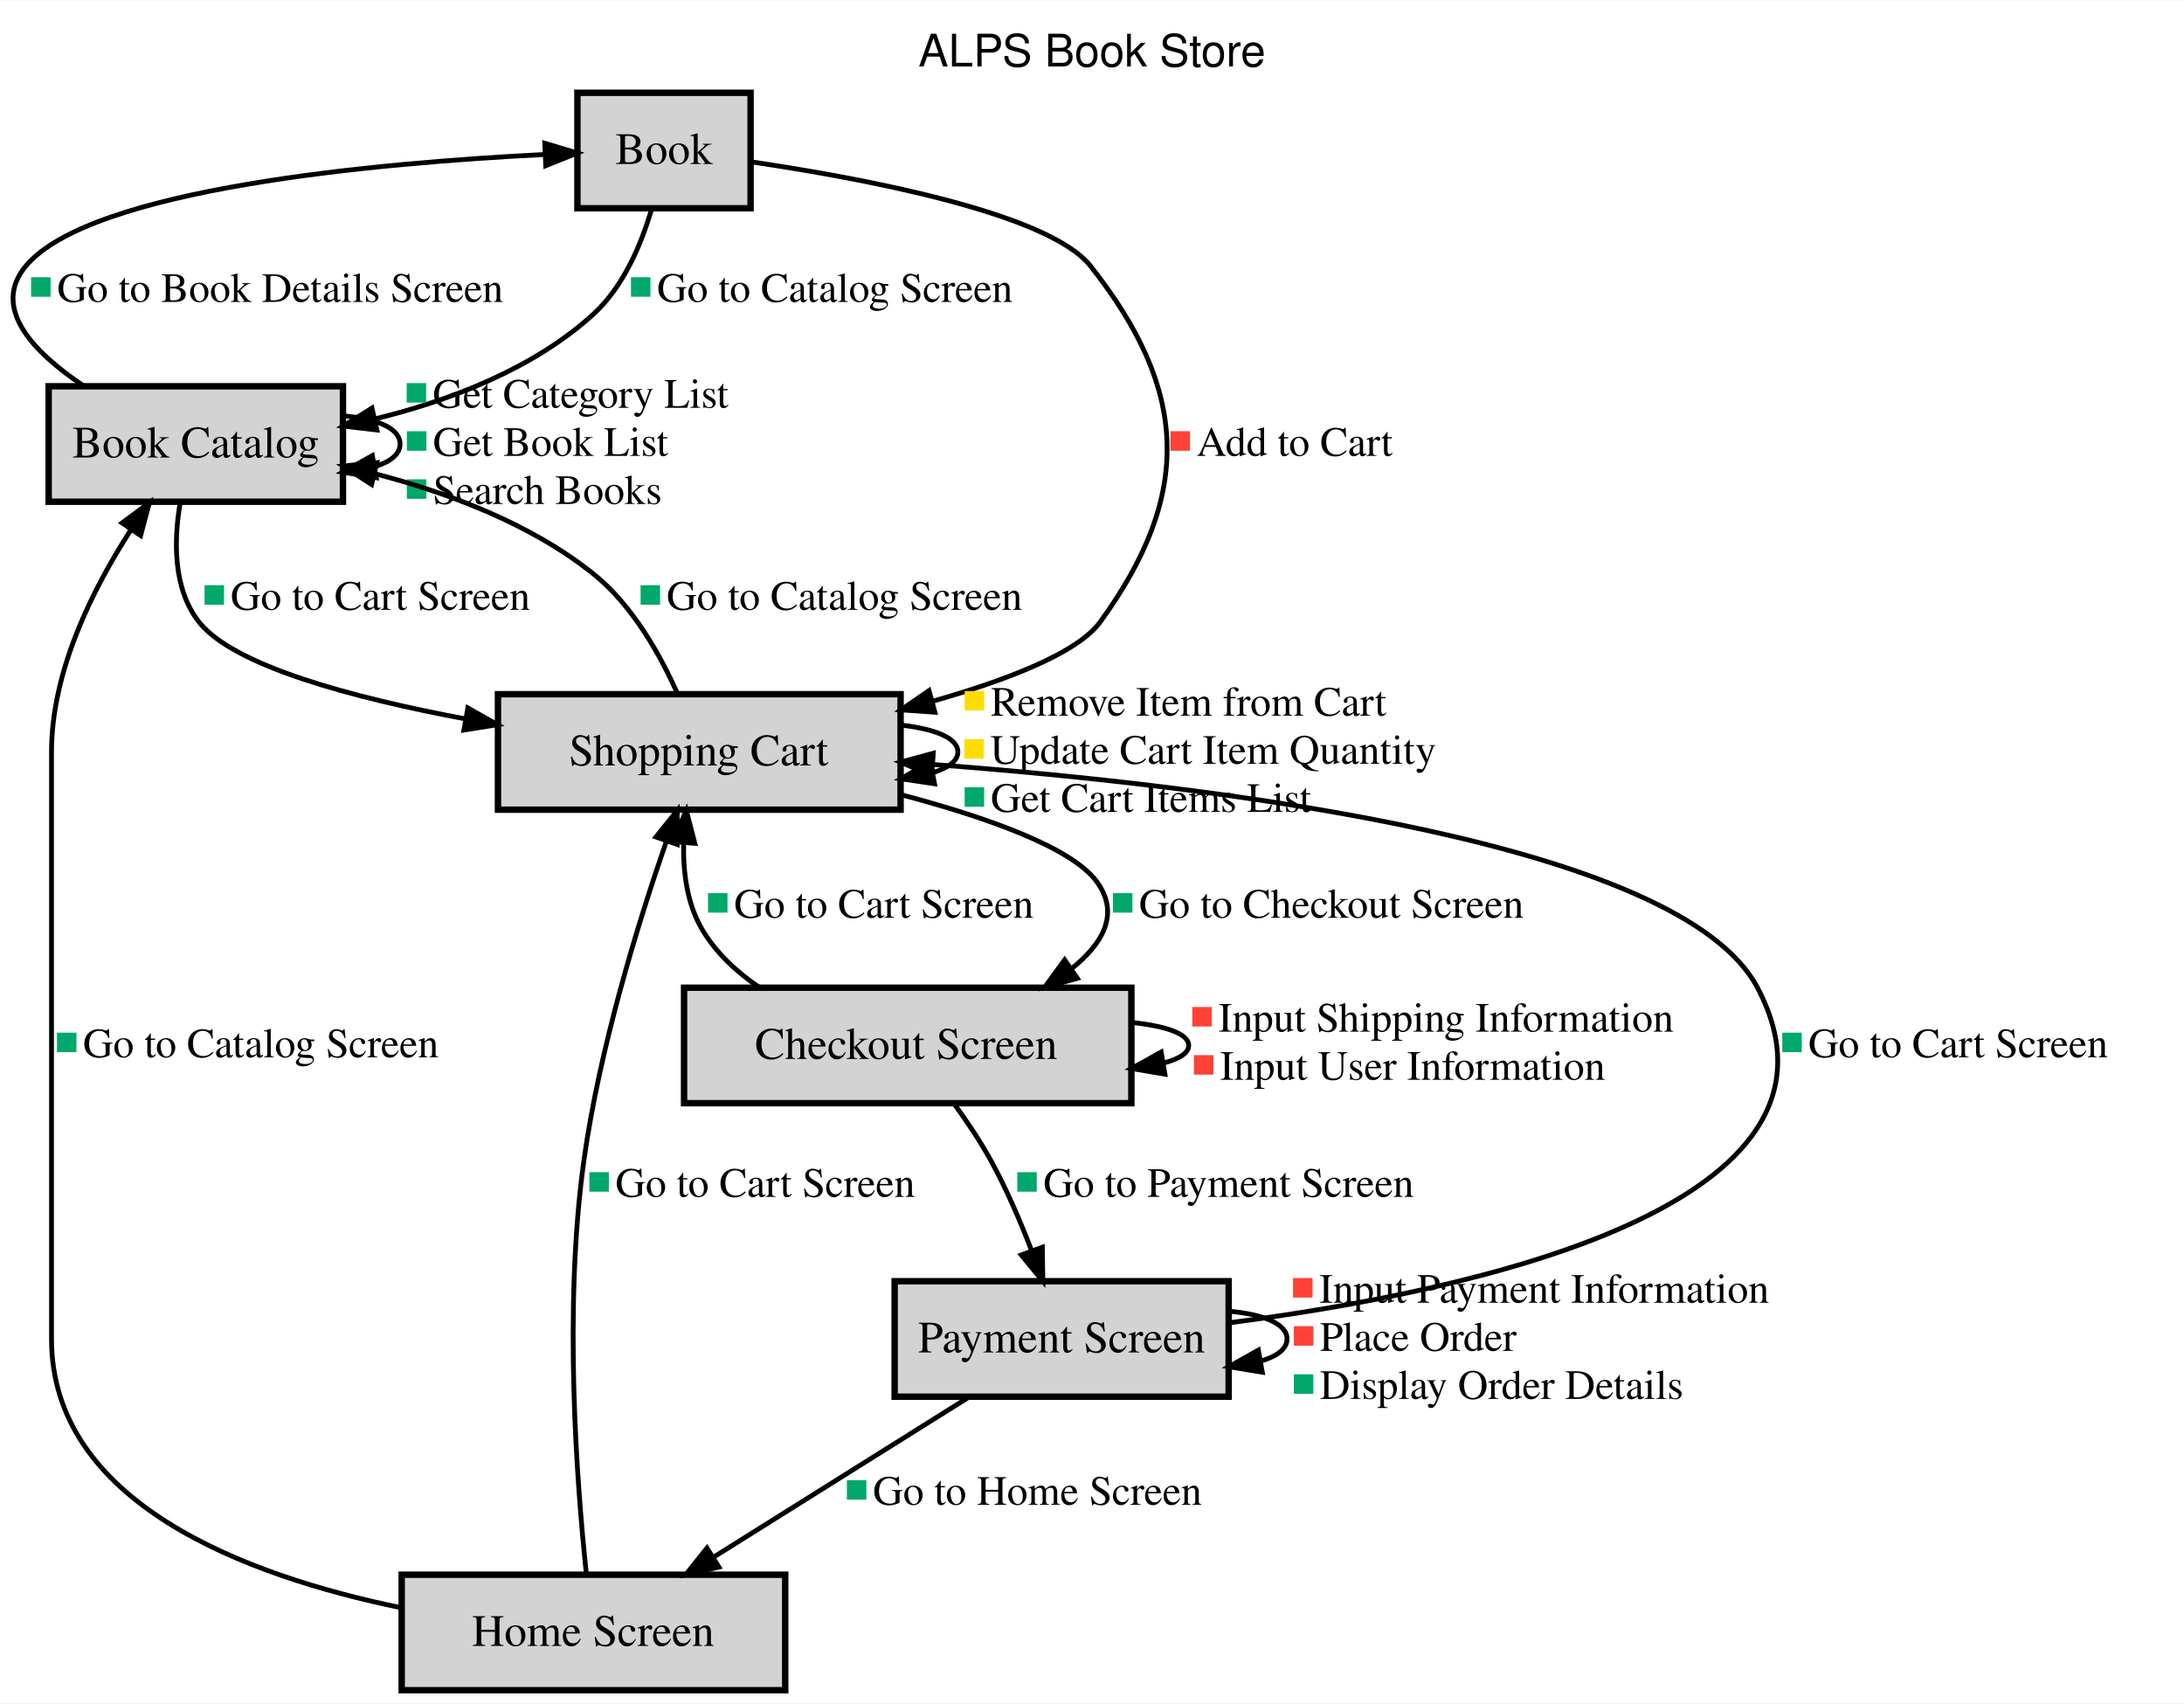
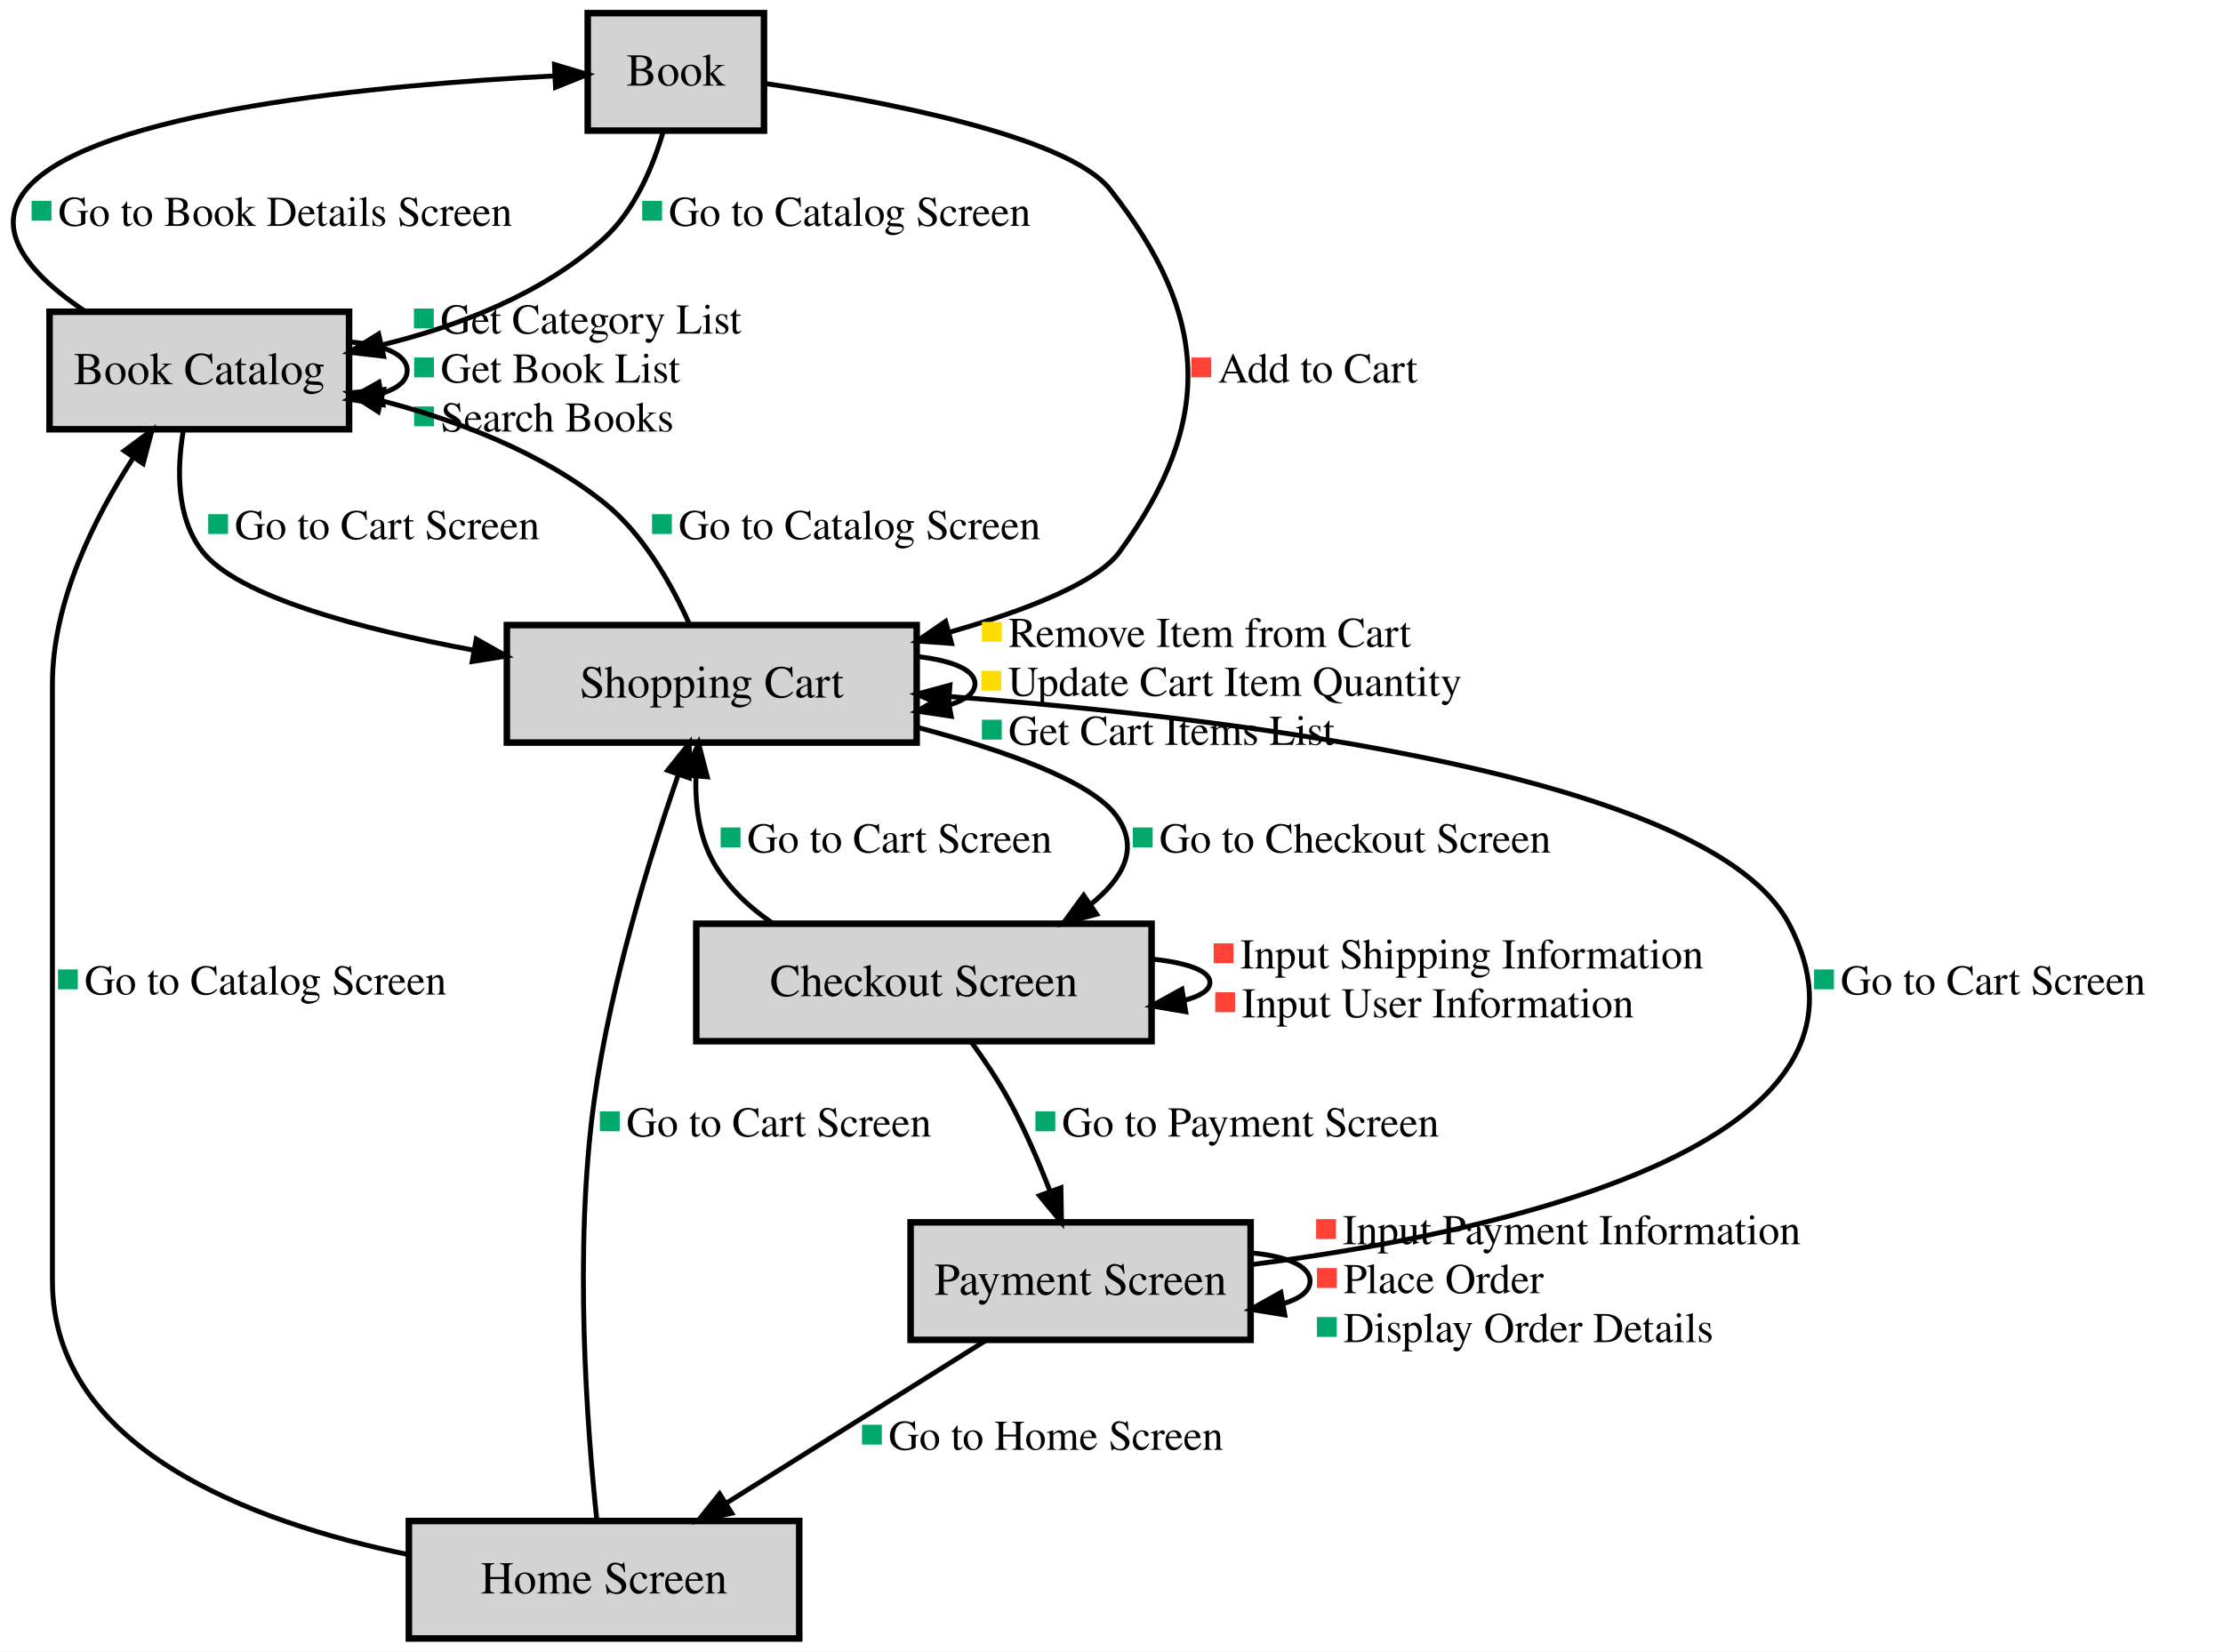
- <svg xmlns="http://www.w3.org/2000/svg" xmlns:xlink="http://www.w3.org/1999/xlink" width="681pt" height="531pt" viewBox="0.00 0.00 681.06 530.80">
-   <g id="graph0" class="graph" transform="scale(1 1) rotate(0) translate(4 526.8)">
-     <g id="a_graph0">
-       <a xlink:href="index.html" xlink:title="ALPS Book Store" target="_parent">
-         <polygon fill="#ffffff" stroke="transparent" points="-4,4 -4,-526.8 677.063,-526.8 677.063,4 -4,4" />
-         <text text-anchor="middle" x="336.531" y="-506.2" font-family="Helvetica,sans-Serif" font-size="14.00" fill="#000000">ALPS Book Store</text>
-       </a>
-     </g>
+ <svg xmlns="http://www.w3.org/2000/svg" xmlns:xlink="http://www.w3.org/1999/xlink" width="681pt" height="506pt" viewBox="0.00 0.00 681.06 506.00">
+   <g id="graph0" class="graph" transform="scale(1 1) rotate(0) translate(4 502)">
+     <polygon fill="#ffffff" stroke="transparent" points="-4,4 -4,-502 677.063,-502 677.063,4 -4,4" />
    <g id="node1" class="node">
      <g id="a_node1">
        <a xlink:href="#Book" xlink:title="Book" target="_parent">
          <polygon fill="#d3d3d3" stroke="#000000" stroke-width="2" points="230.063,-498 176.063,-498 176.063,-462 230.063,-462 230.063,-498" />
          <text text-anchor="middle" x="203.063" y="-475.8" font-family="Times,serif" font-size="14.00" fill="#000000">Book</text>
        </a>
      </g>
    </g>
    <g id="node2" class="node">
      <g id="a_node2">
        <a xlink:href="#Catalog" xlink:title="Book Catalog" target="_parent">
          <polygon fill="#d3d3d3" stroke="#000000" stroke-width="2" points="102.947,-406.5 11.178,-406.5 11.178,-370.5 102.947,-370.5 102.947,-406.5" />
          <text text-anchor="middle" x="57.063" y="-384.3" font-family="Times,serif" font-size="14.00" fill="#000000">Book Catalog</text>
        </a>
      </g>
    </g>
    <g id="edge1" class="edge goToCatalog">
      <g id="a_edge1">
        <a xlink:href="#goToCatalog" xlink:title="&lt;TABLE&gt;" target="_parent">
          <path fill="none" stroke="#000000" stroke-width="1.5" d="M199.196,-461.733C196.021,-450.87 190.466,-437.579 181.063,-429 162.325,-411.904 136.249,-402.015 112.841,-396.299" />
          <polygon fill="#000000" stroke="#000000" stroke-width="1.5" points="113.525,-392.866 103.002,-394.096 111.996,-399.697 113.525,-392.866" />
        </a>
      </g>
      <g id="a_edge1-label">
        <a xlink:href="#goToCatalog" xlink:title="&lt;TABLE&gt;" target="_parent">
          <g id="a_edge1_0">
            <a xlink:href="#goToCatalog" xlink:title="Go to Catalog Screen (safe)" target="_parent">
              <text text-anchor="start" x="191.132" y="-432.8" font-family="Times,serif" font-size="13.00" fill="#00a86b">■</text>
              <text text-anchor="start" x="200.882" y="-432.8" font-family="Times,serif" font-size="13.00" fill="#000000"> Go to Catalog Screen</text>
            </a>
          </g>
        </a>
      </g>
    </g>
    <g id="node4" class="node">
      <g id="a_node4">
        <a xlink:href="#ShoppingCart" xlink:title="Shopping Cart" target="_parent">
          <polygon fill="#d3d3d3" stroke="#000000" stroke-width="2" points="276.839,-310.5 151.287,-310.5 151.287,-274.5 276.839,-274.5 276.839,-310.5" />
-           <text text-anchor="start" x="173.425" y="-288.3" font-family="Times,serif" font-size="14.00" fill="#000000">Shopping Cart</text>
+           <text text-anchor="middle" x="214.063" y="-288.3" font-family="Times,serif" font-size="14.00" fill="#000000">Shopping Cart</text>
        </a>
      </g>
    </g>
    <g id="edge2" class="edge doAddToCart">
      <g id="a_edge2">
        <a xlink:href="#doAddToCart" xlink:title="&lt;TABLE&gt;" target="_parent">
          <path fill="none" stroke="#000000" stroke-width="1.5" d="M230.086,-476.489C265.041,-471.337 323.01,-460.515 336.063,-444 366.664,-405.282 368.087,-372.914 339.063,-333 332.106,-323.433 310.27,-314.97 286.753,-308.288" />
          <polygon fill="#000000" stroke="#000000" stroke-width="1.5" points="287.539,-304.875 276.971,-305.629 285.703,-311.629 287.539,-304.875" />
        </a>
      </g>
      <g id="a_edge2-label">
        <a xlink:href="#doAddToCart" xlink:title="&lt;TABLE&gt;" target="_parent">
          <g id="a_edge2_1">
            <a xlink:href="#doAddToCart" xlink:title="Add to Cart (unsafe)" target="_parent">
              <text text-anchor="start" x="359.382" y="-384.8" font-family="Times,serif" font-size="13.00" fill="#ff4136">■</text>
              <text text-anchor="start" x="369.132" y="-384.8" font-family="Times,serif" font-size="13.00" fill="#000000"> Add to Cart</text>
            </a>
          </g>
        </a>
      </g>
    </g>
    <g id="edge3" class="edge goToBookDetails">
      <g id="a_edge3">
        <a xlink:href="#goToBookDetails" xlink:title="&lt;TABLE&gt;" target="_parent">
          <path fill="none" stroke="#000000" stroke-width="1.5" d="M21.989,-406.683C6.174,-417.254 -6.785,-431.014 4.063,-444 24.278,-468.2 114.098,-476.164 165.892,-478.761" />
          <polygon fill="#000000" stroke="#000000" stroke-width="1.5" points="165.871,-482.264 176.02,-479.225 166.191,-475.271 165.871,-482.264" />
        </a>
      </g>
      <g id="a_edge3-label">
        <a xlink:href="#goToBookDetails" xlink:title="&lt;TABLE&gt;" target="_parent">
          <g id="a_edge3_2">
            <a xlink:href="#goToBookDetails" xlink:title="Go to Book Details Screen (safe)" target="_parent">
              <text text-anchor="start" x="4.067" y="-432.8" font-family="Times,serif" font-size="13.00" fill="#00a86b">■</text>
              <text text-anchor="start" x="13.817" y="-432.8" font-family="Times,serif" font-size="13.00" fill="#000000"> Go to Book Details Screen</text>
            </a>
          </g>
        </a>
      </g>
    </g>
    <g id="edge4" class="edge goGetCategories">
      <g id="a_edge4">
        <a xlink:href="#goGetCategories" xlink:title="&lt;TABLE&gt;" target="_parent">
          <path fill="none" stroke="#000000" stroke-width="1.5" d="M102.865,-397.28C113.197,-396.489 120.754,-393.562 120.754,-388.5 120.754,-385.336 117.802,-383.006 113.066,-381.511" />
          <polygon fill="#000000" stroke="#000000" stroke-width="1.5" points="113.32,-378.002 102.865,-379.72 112.109,-384.896 113.32,-378.002" />
        </a>
      </g>
      <g id="a_edge4-label">
        <a xlink:href="#goGetCategories" xlink:title="&lt;TABLE&gt;" target="_parent">
          <g id="a_edge4_3">
            <a xlink:href="#goGetCategories" xlink:title="Get Category List (safe)" target="_parent">
              <text text-anchor="start" x="121.192" y="-399.8" font-family="Times,serif" font-size="13.00" fill="#00a86b">■</text>
              <text text-anchor="start" x="130.942" y="-399.8" font-family="Times,serif" font-size="13.00" fill="#000000"> Get Category List</text>
            </a>
          </g>
          <g id="a_edge4_4">
            <a xlink:href="#goListBooks" xlink:title="Get Book List (safe)" target="_parent">
              <text text-anchor="start" x="121.254" y="-384.8" font-family="Times,serif" font-size="13.00" fill="#00a86b">■</text>
              <text text-anchor="start" x="131.004" y="-384.8" font-family="Times,serif" font-size="13.00" fill="#000000"> Get Book List</text>
            </a>
          </g>
          <g id="a_edge4_5">
            <a xlink:href="#goSearchBooks" xlink:title="Search Books (safe)" target="_parent">
              <text text-anchor="start" x="121.254" y="-369.8" font-family="Times,serif" font-size="13.00" fill="#00a86b">■</text>
              <text text-anchor="start" x="131.004" y="-369.8" font-family="Times,serif" font-size="13.00" fill="#000000"> Search Books</text>
            </a>
          </g>
        </a>
      </g>
    </g>
    <g id="edge5" class="edge goToCart">
      <g id="a_edge5">
        <a xlink:href="#goToCart" xlink:title="&lt;TABLE&gt;" target="_parent">
          <path fill="none" stroke="#000000" stroke-width="1.5" d="M52.213,-370.394C50.179,-358.535 49.891,-343.37 58.063,-333 68.827,-319.34 105.923,-309.396 141.238,-302.781" />
          <polygon fill="#000000" stroke="#000000" stroke-width="1.5" points="141.906,-306.217 151.129,-301.003 140.667,-299.327 141.906,-306.217" />
        </a>
      </g>
      <g id="a_edge5-label">
        <a xlink:href="#goToCart" xlink:title="&lt;TABLE&gt;" target="_parent">
          <g id="a_edge5_6">
            <a xlink:href="#goToCart" xlink:title="Go to Cart Screen (safe)" target="_parent">
              <text text-anchor="start" x="58.16" y="-336.8" font-family="Times,serif" font-size="13.00" fill="#00a86b">■</text>
              <text text-anchor="start" x="67.91" y="-336.8" font-family="Times,serif" font-size="13.00" fill="#000000"> Go to Cart Screen</text>
            </a>
          </g>
        </a>
      </g>
    </g>
    <g id="node3" class="node">
      <g id="a_node3">
        <a xlink:href="#Payment" xlink:title="Payment Screen" target="_parent">
          <polygon fill="#d3d3d3" stroke="#000000" stroke-width="2" points="379.144,-127.5 274.982,-127.5 274.982,-91.5 379.144,-91.5 379.144,-127.5" />
          <text text-anchor="middle" x="327.063" y="-105.3" font-family="Times,serif" font-size="14.00" fill="#000000">Payment Screen</text>
        </a>
      </g>
    </g>
    <g id="edge12" class="edge doPaymentInfo">
      <g id="a_edge12">
        <a xlink:href="#doPaymentInfo" xlink:title="&lt;TABLE&gt;" target="_parent">
          <path fill="none" stroke="#000000" stroke-width="1.5" d="M379.174,-118.157C389.767,-117.214 397.353,-114.328 397.353,-109.5 397.353,-106.407 394.24,-104.111 389.217,-102.613" />
          <polygon fill="#000000" stroke="#000000" stroke-width="1.5" points="389.629,-99.132 379.174,-100.843 388.415,-106.025 389.629,-99.132" />
        </a>
      </g>
      <g id="a_edge12-label">
        <a xlink:href="#doPaymentInfo" xlink:title="&lt;TABLE&gt;" target="_parent">
          <g id="a_edge12_7">
            <a xlink:href="#doPaymentInfo" xlink:title="Input Payment Information (unsafe)" target="_parent">
              <text text-anchor="start" x="397.598" y="-120.8" font-family="Times,serif" font-size="13.00" fill="#ff4136">■</text>
              <text text-anchor="start" x="407.348" y="-120.8" font-family="Times,serif" font-size="13.00" fill="#000000"> Input Payment Information</text>
            </a>
          </g>
          <g id="a_edge12_8">
            <a xlink:href="#doPlaceOrder" xlink:title="Place Order (unsafe)" target="_parent">
              <text text-anchor="start" x="397.853" y="-105.8" font-family="Times,serif" font-size="13.00" fill="#ff4136">■</text>
              <text text-anchor="start" x="407.603" y="-105.8" font-family="Times,serif" font-size="13.00" fill="#000000"> Place Order</text>
            </a>
          </g>
          <g id="a_edge12_9">
            <a xlink:href="#goOrderDetails" xlink:title="Display Order Details (safe)" target="_parent">
              <text text-anchor="start" x="397.853" y="-90.8" font-family="Times,serif" font-size="13.00" fill="#00a86b">■</text>
              <text text-anchor="start" x="407.603" y="-90.8" font-family="Times,serif" font-size="13.00" fill="#000000"> Display Order Details</text>
            </a>
          </g>
        </a>
      </g>
    </g>
    <g id="edge13" class="edge goToCart">
      <g id="a_edge13">
        <a xlink:href="#goToCart" xlink:title="&lt;TABLE&gt;" target="_parent">
          <path fill="none" stroke="#000000" stroke-width="1.5" d="M379.32,-114.541C454.368,-124.213 579.915,-150.843 544.063,-219 520.316,-264.142 376.709,-281.867 286.936,-288.595" />
          <polygon fill="#000000" stroke="#000000" stroke-width="1.5" points="286.529,-285.115 276.806,-289.325 287.032,-292.097 286.529,-285.115" />
        </a>
      </g>
      <g id="a_edge13-label">
        <a xlink:href="#goToCart" xlink:title="&lt;TABLE&gt;" target="_parent">
          <g id="a_edge13_10">
            <a xlink:href="#goToCart" xlink:title="Go to Cart Screen (safe)" target="_parent">
              <text text-anchor="start" x="550.16" y="-197.3" font-family="Times,serif" font-size="13.00" fill="#00a86b">■</text>
              <text text-anchor="start" x="559.91" y="-197.3" font-family="Times,serif" font-size="13.00" fill="#000000"> Go to Cart Screen</text>
            </a>
          </g>
        </a>
      </g>
    </g>
    <g id="node6" class="node">
      <g id="a_node6">
        <a xlink:href="#Home" xlink:title="Home Screen" target="_parent">
          <polygon fill="#d3d3d3" stroke="#000000" stroke-width="2" points="240.862,-36 121.264,-36 121.264,0 240.862,0 240.862,-36" />
-           <text text-anchor="start" x="143.163" y="-13.8" font-family="Times,serif" font-size="14.00" fill="#000000">Home Screen</text>
+           <text text-anchor="middle" x="181.063" y="-13.8" font-family="Times,serif" font-size="14.00" fill="#000000">Home Screen</text>
        </a>
      </g>
    </g>
    <g id="edge11" class="edge goToHome">
      <g id="a_edge11">
        <a xlink:href="#goToHome" xlink:title="&lt;TABLE&gt;" target="_parent">
          <path fill="none" stroke="#000000" stroke-width="1.5" d="M298.218,-91.422C275.421,-77.136 243.423,-57.082 218.627,-41.542" />
          <polygon fill="#000000" stroke="#000000" stroke-width="1.5" points="220.18,-38.385 209.848,-36.04 216.462,-44.316 220.18,-38.385" />
        </a>
      </g>
      <g id="a_edge11-label">
        <a xlink:href="#goToHome" xlink:title="&lt;TABLE&gt;" target="_parent">
          <g id="a_edge11_11">
            <a xlink:href="#goToHome" xlink:title="Go to Home Screen (safe)" target="_parent">
              <text text-anchor="start" x="258.466" y="-57.8" font-family="Times,serif" font-size="13.00" fill="#00a86b">■</text>
              <text text-anchor="start" x="268.216" y="-57.8" font-family="Times,serif" font-size="13.00" fill="#000000"> Go to Home Screen</text>
            </a>
          </g>
        </a>
      </g>
    </g>
    <g id="edge14" class="edge goToCatalog">
      <g id="a_edge14">
        <a xlink:href="#goToCatalog" xlink:title="&lt;TABLE&gt;" target="_parent">
          <path fill="none" stroke="#000000" stroke-width="1.5" d="M207.307,-310.58C201.911,-322.737 193.227,-338.263 181.063,-348 161.58,-363.595 135.895,-373.268 112.957,-379.229" />
          <polygon fill="#000000" stroke="#000000" stroke-width="1.5" points="111.882,-375.888 102.983,-381.638 113.525,-382.692 111.882,-375.888" />
        </a>
      </g>
      <g id="a_edge14-label">
        <a xlink:href="#goToCatalog" xlink:title="&lt;TABLE&gt;" target="_parent">
          <g id="a_edge14_12">
            <a xlink:href="#goToCatalog" xlink:title="Go to Catalog Screen (safe)" target="_parent">
              <text text-anchor="start" x="194.132" y="-336.8" font-family="Times,serif" font-size="13.00" fill="#00a86b">■</text>
              <text text-anchor="start" x="203.882" y="-336.8" font-family="Times,serif" font-size="13.00" fill="#000000"> Go to Catalog Screen</text>
            </a>
          </g>
        </a>
      </g>
    </g>
    <g id="edge16" class="edge doRemoveFromCart">
      <g id="a_edge16">
        <a xlink:href="#doRemoveFromCart" xlink:title="&lt;TABLE&gt;" target="_parent">
          <path fill="none" stroke="#000000" stroke-width="1.5" d="M276.948,-300.865C287.452,-299.695 294.7,-296.906 294.7,-292.5 294.7,-289.677 291.726,-287.519 286.826,-286.024" />
          <polygon fill="#000000" stroke="#000000" stroke-width="1.5" points="287.428,-282.575 276.948,-284.135 286.113,-289.451 287.428,-282.575" />
        </a>
      </g>
      <g id="a_edge16-label">
        <a xlink:href="#doRemoveFromCart" xlink:title="&lt;TABLE&gt;" target="_parent">
          <g id="a_edge16_13">
            <a xlink:href="#doRemoveFromCart" xlink:title="Remove Item from Cart (idempotent)" target="_parent">
              <text text-anchor="start" x="295.2" y="-303.8" font-family="Times,serif" font-size="13.00" fill="#ffdc00">■</text>
              <text text-anchor="start" x="304.95" y="-303.8" font-family="Times,serif" font-size="13.00" fill="#000000"> Remove Item from Cart</text>
            </a>
          </g>
          <g id="a_edge16_14">
            <a xlink:href="#doUpdateQuantity" xlink:title="Update Cart Item Quantity (idempotent)" target="_parent">
              <text text-anchor="start" x="295.052" y="-288.8" font-family="Times,serif" font-size="13.00" fill="#ffdc00">■</text>
              <text text-anchor="start" x="304.802" y="-288.8" font-family="Times,serif" font-size="13.00" fill="#000000"> Update Cart Item Quantity</text>
            </a>
          </g>
          <g id="a_edge16_15">
            <a xlink:href="#goListCartItems" xlink:title="Get Cart Items List (safe)" target="_parent">
              <text text-anchor="start" x="295.2" y="-273.8" font-family="Times,serif" font-size="13.00" fill="#00a86b">■</text>
              <text text-anchor="start" x="304.95" y="-273.8" font-family="Times,serif" font-size="13.00" fill="#000000"> Get Cart Items List</text>
            </a>
          </g>
        </a>
      </g>
    </g>
    <g id="node5" class="node">
      <g id="a_node5">
        <a xlink:href="#Checkout" xlink:title="Checkout Screen" target="_parent">
          <polygon fill="#d3d3d3" stroke="#000000" stroke-width="2" points="348.806,-219 209.319,-219 209.319,-183 348.806,-183 348.806,-219" />
-           <text text-anchor="start" x="231.441" y="-196.8" font-family="Times,serif" font-size="14.00" fill="#000000">Checkout Screen</text>
+           <text text-anchor="middle" x="279.063" y="-196.8" font-family="Times,serif" font-size="14.00" fill="#000000">Checkout Screen</text>
        </a>
      </g>
    </g>
    <g id="edge15" class="edge goToCheckout">
      <g id="a_edge15">
        <a xlink:href="#goToCheckout" xlink:title="&lt;TABLE&gt;" target="_parent">
          <path fill="none" stroke="#000000" stroke-width="1.5" d="M276.815,-279.221C303.487,-272.185 330.25,-262.77 338.063,-252 345.285,-242.044 339.952,-232.732 330.064,-224.86" />
          <polygon fill="#000000" stroke="#000000" stroke-width="1.5" points="331.97,-221.923 321.748,-219.134 328,-227.688 331.97,-221.923" />
        </a>
      </g>
      <g id="a_edge15-label">
        <a xlink:href="#goToCheckout" xlink:title="&lt;TABLE&gt;" target="_parent">
          <g id="a_edge15_16">
            <a xlink:href="#goToCheckout" xlink:title="Go to Checkout Screen (safe)" target="_parent">
              <text text-anchor="start" x="341.438" y="-240.8" font-family="Times,serif" font-size="13.00" fill="#00a86b">■</text>
              <text text-anchor="start" x="351.188" y="-240.8" font-family="Times,serif" font-size="13.00" fill="#000000"> Go to Checkout Screen</text>
            </a>
          </g>
        </a>
      </g>
    </g>
    <g id="edge7" class="edge goToPayment">
      <g id="a_edge7">
        <a xlink:href="#goToPayment" xlink:title="&lt;TABLE&gt;" target="_parent">
          <path fill="none" stroke="#000000" stroke-width="1.5" d="M293.474,-182.895C297.524,-177.34 301.727,-171.084 305.063,-165 309.892,-156.19 314.219,-146.094 317.731,-136.949" />
          <polygon fill="#000000" stroke="#000000" stroke-width="1.5" points="321.037,-138.099 321.207,-127.505 314.468,-135.681 321.037,-138.099" />
        </a>
      </g>
      <g id="a_edge7-label">
        <a xlink:href="#goToPayment" xlink:title="&lt;TABLE&gt;" target="_parent">
          <g id="a_edge7_17">
            <a xlink:href="#goToPayment" xlink:title="Go to Payment Screen (safe)" target="_parent">
              <text text-anchor="start" x="311.603" y="-153.8" font-family="Times,serif" font-size="13.00" fill="#00a86b">■</text>
              <text text-anchor="start" x="321.353" y="-153.8" font-family="Times,serif" font-size="13.00" fill="#000000"> Go to Payment Screen</text>
            </a>
          </g>
        </a>
      </g>
    </g>
    <g id="edge8" class="edge goToCart">
      <g id="a_edge8">
        <a xlink:href="#goToCart" xlink:title="&lt;TABLE&gt;" target="_parent">
          <path fill="none" stroke="#000000" stroke-width="1.5" d="M232.758,-219.117C225.719,-223.883 219.376,-229.776 215.063,-237 210.253,-245.056 208.957,-255.012 209.198,-264.257" />
          <polygon fill="#000000" stroke="#000000" stroke-width="1.5" points="205.712,-264.574 210.017,-274.254 212.689,-264.002 205.712,-264.574" />
        </a>
      </g>
      <g id="a_edge8-label">
        <a xlink:href="#goToCart" xlink:title="&lt;TABLE&gt;" target="_parent">
          <g id="a_edge8_18">
            <a xlink:href="#goToCart" xlink:title="Go to Cart Screen (safe)" target="_parent">
              <text text-anchor="start" x="215.16" y="-240.8" font-family="Times,serif" font-size="13.00" fill="#00a86b">■</text>
              <text text-anchor="start" x="224.91" y="-240.8" font-family="Times,serif" font-size="13.00" fill="#000000"> Go to Cart Screen</text>
            </a>
          </g>
        </a>
      </g>
    </g>
    <g id="edge6" class="edge doShippingInfo">
      <g id="a_edge6">
        <a xlink:href="#doShippingInfo" xlink:title="&lt;TABLE&gt;" target="_parent">
          <path fill="none" stroke="#000000" stroke-width="1.5" d="M348.832,-208.181C359.464,-207.085 366.684,-204.691 366.684,-201 366.684,-198.635 363.721,-196.803 358.796,-195.503" />
          <polygon fill="#000000" stroke="#000000" stroke-width="1.5" points="359.276,-192.035 348.832,-193.819 358.109,-198.937 359.276,-192.035" />
        </a>
      </g>
      <g id="a_edge6-label">
        <a xlink:href="#doShippingInfo" xlink:title="&lt;TABLE&gt;" target="_parent">
          <g id="a_edge6_19">
            <a xlink:href="#doShippingInfo" xlink:title="Input Shipping Information (unsafe)" target="_parent">
              <text text-anchor="start" x="366.201" y="-205.3" font-family="Times,serif" font-size="13.00" fill="#ff4136">■</text>
              <text text-anchor="start" x="375.951" y="-205.3" font-family="Times,serif" font-size="13.00" fill="#000000"> Input Shipping Information</text>
            </a>
          </g>
          <g id="a_edge6_20">
            <a xlink:href="#doUserInfo" xlink:title="Input User Information (unsafe)" target="_parent">
              <text text-anchor="start" x="366.684" y="-190.3" font-family="Times,serif" font-size="13.00" fill="#ff4136">■</text>
              <text text-anchor="start" x="376.434" y="-190.3" font-family="Times,serif" font-size="13.00" fill="#000000"> Input User Information</text>
            </a>
          </g>
        </a>
      </g>
    </g>
    <g id="edge9" class="edge goToCatalog">
      <g id="a_edge9">
        <a xlink:href="#goToCatalog" xlink:title="&lt;TABLE&gt;" target="_parent">
          <path fill="none" stroke="#000000" stroke-width="1.5" d="M121.004,-25.726C72.428,-35.739 12.063,-58.452 12.063,-109.5 12.063,-292.5 12.063,-292.5 12.063,-292.5 12.063,-317.651 24.883,-343.303 36.837,-361.756" />
          <polygon fill="#000000" stroke="#000000" stroke-width="1.5" points="34.062,-363.898 42.577,-370.202 39.851,-359.964 34.062,-363.898" />
        </a>
      </g>
      <g id="a_edge9-label">
        <a xlink:href="#goToCatalog" xlink:title="&lt;TABLE&gt;" target="_parent">
          <g id="a_edge9_21">
            <a xlink:href="#goToCatalog" xlink:title="Go to Catalog Screen (safe)" target="_parent">
              <text text-anchor="start" x="12.132" y="-197.3" font-family="Times,serif" font-size="13.00" fill="#00a86b">■</text>
              <text text-anchor="start" x="21.882" y="-197.3" font-family="Times,serif" font-size="13.00" fill="#000000"> Go to Catalog Screen</text>
            </a>
          </g>
        </a>
      </g>
    </g>
    <g id="edge10" class="edge goToCart">
      <g id="a_edge10">
        <a xlink:href="#goToCart" xlink:title="&lt;TABLE&gt;" target="_parent">
          <path fill="none" stroke="#000000" stroke-width="1.5" d="M178.858,-36.212C175.895,-64.097 171.69,-118.981 178.063,-165 182.915,-200.043 194.932,-239.002 203.752,-264.522" />
          <polygon fill="#000000" stroke="#000000" stroke-width="1.5" points="200.56,-265.994 207.189,-274.259 207.161,-263.664 200.56,-265.994" />
        </a>
      </g>
      <g id="a_edge10-label">
        <a xlink:href="#goToCart" xlink:title="&lt;TABLE&gt;" target="_parent">
          <g id="a_edge10_22">
            <a xlink:href="#goToCart" xlink:title="Go to Cart Screen (safe)" target="_parent">
              <text text-anchor="start" x="178.16" y="-153.8" font-family="Times,serif" font-size="13.00" fill="#00a86b">■</text>
              <text text-anchor="start" x="187.91" y="-153.8" font-family="Times,serif" font-size="13.00" fill="#000000"> Go to Cart Screen</text>
            </a>
          </g>
        </a>
      </g>
    </g>
  </g>
</svg>
